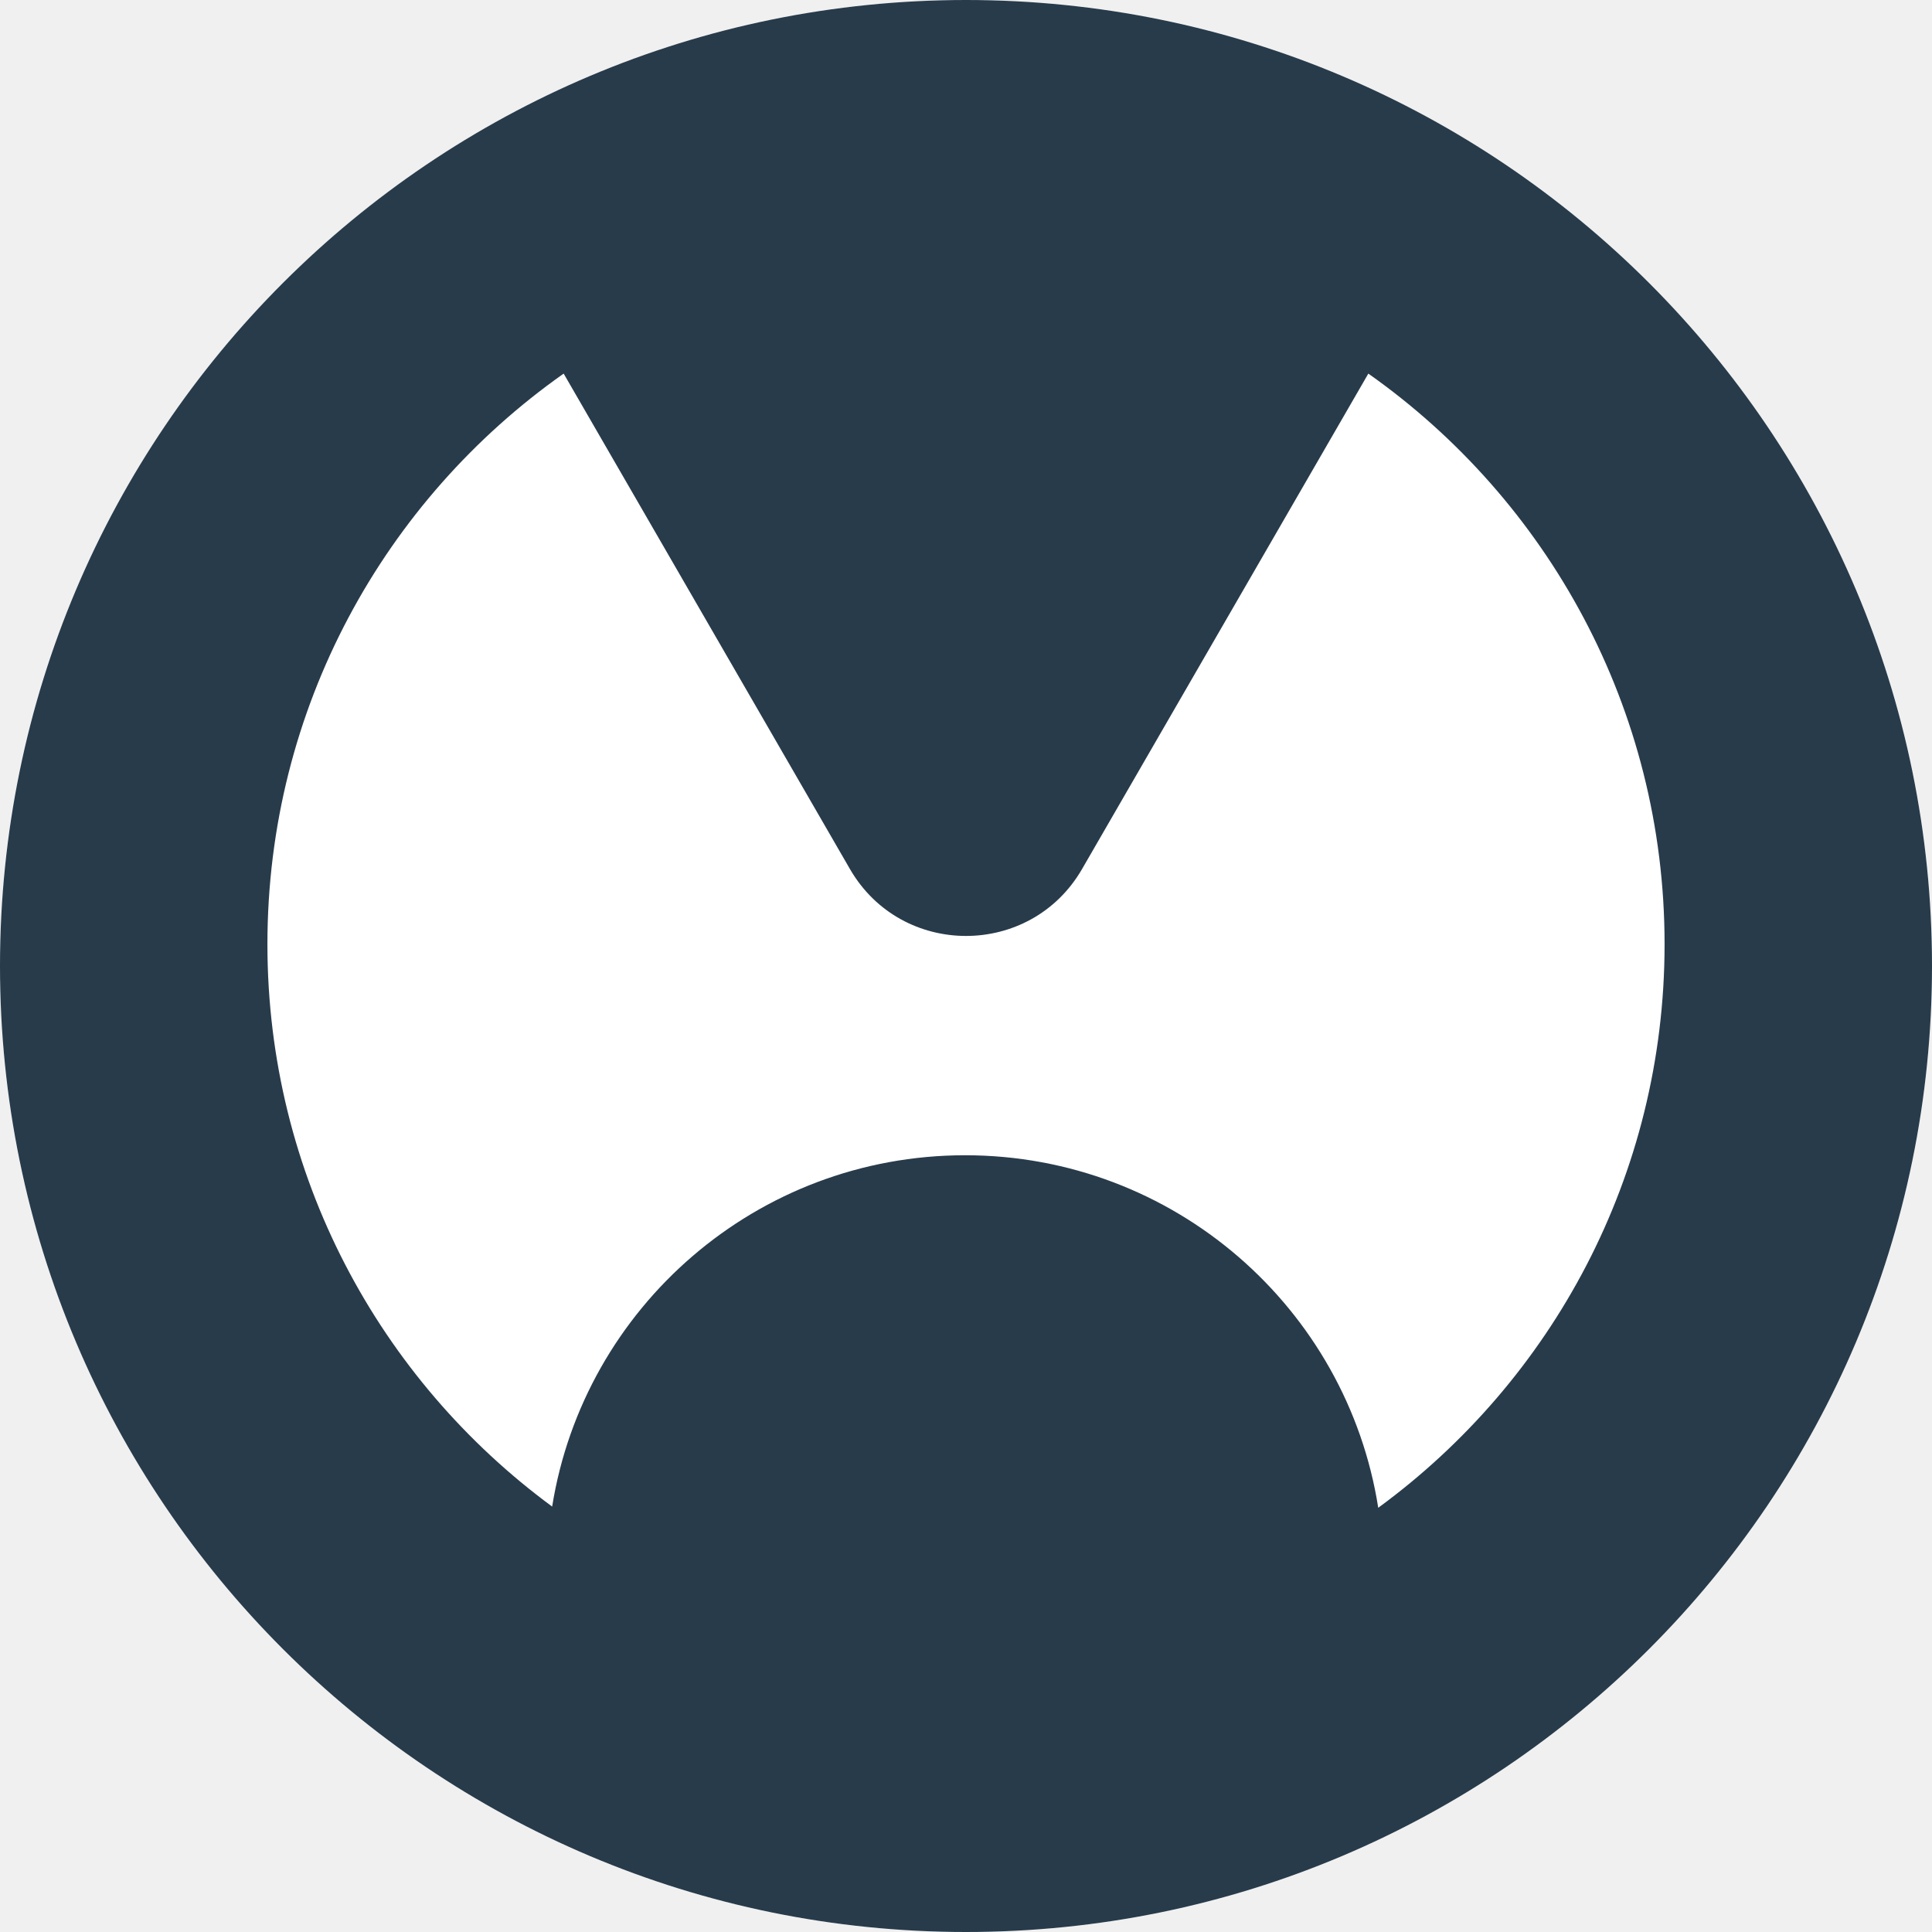
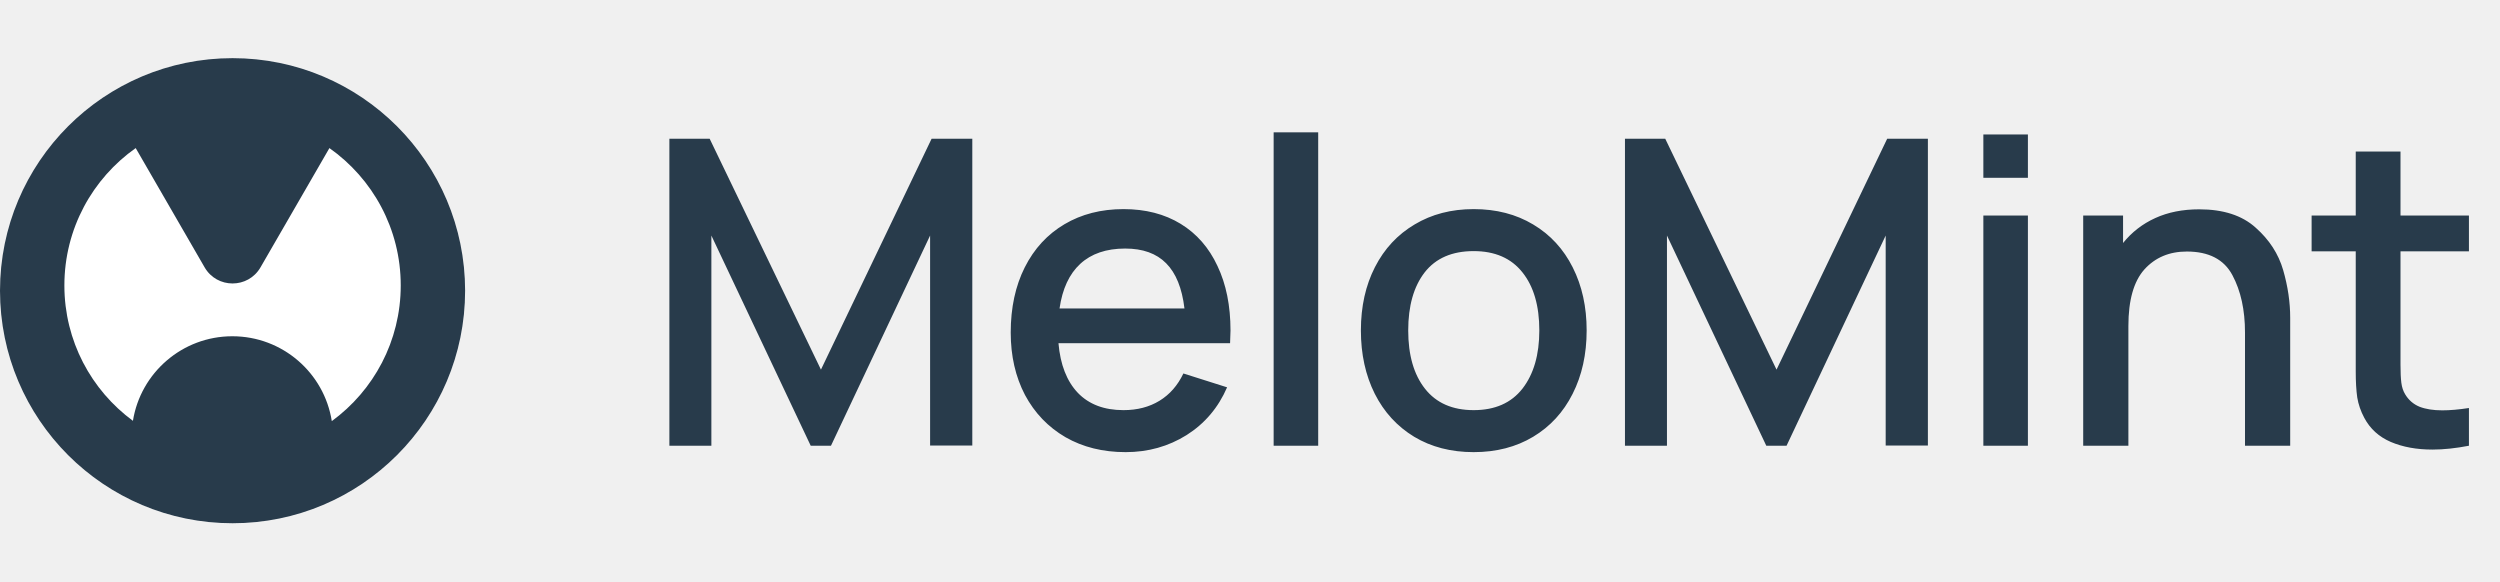
- <svg xmlns="http://www.w3.org/2000/svg" width="24" height="24" viewBox="0 0 24 24" fill="none">
-   <g id="Logo">
-     <circle id="Ellipse 1" cx="12" cy="12" r="12" fill="white" />
-     <circle id="Ellipse 2" cx="12" cy="12" r="10.896" stroke="#283B4B" stroke-width="2.208" />
-     <path id="Union" fill-rule="evenodd" clip-rule="evenodd" d="M17.97 2.96L17.979 2.945C16.264 1.812 14.209 1.152 12 1.152C9.791 1.152 7.736 1.812 6.021 2.945L6.03 2.96C3.091 4.899 1.152 8.228 1.152 12.011C1.152 17.996 6.009 22.848 12 22.848C17.991 22.848 22.848 17.996 22.848 12.011C22.848 8.228 20.909 4.899 17.97 2.96ZM7.002 4.641L10.558 10.795C11.199 11.904 12.801 11.904 13.442 10.795L16.998 4.641C19.224 6.211 20.678 8.8 20.678 11.729C20.678 14.604 19.278 17.152 17.121 18.73C16.731 16.249 14.582 14.351 11.989 14.351C9.401 14.351 7.255 16.241 6.859 18.715C4.713 17.136 3.322 14.595 3.322 11.729C3.322 8.8 4.775 6.211 7.002 4.641Z" fill="#283B4B" />
-   </g>
+ <svg xmlns="http://www.w3.org/2000/svg" width="129" height="30" viewBox="0 0 129 30" fill="none">
+   <circle cx="12" cy="15" r="12" fill="white" />
+   <circle cx="12" cy="15" r="10.896" stroke="#283B4B" stroke-width="2.208" />
+   <path fill-rule="evenodd" clip-rule="evenodd" d="M17.97 5.96L17.979 5.945C16.264 4.812 14.209 4.152 12 4.152C9.791 4.152 7.736 4.812 6.021 5.945L6.03 5.96C3.091 7.899 1.152 11.229 1.152 15.011C1.152 20.996 6.009 25.848 12 25.848C17.991 25.848 22.848 20.996 22.848 15.011C22.848 11.229 20.909 7.899 17.97 5.96ZM7.002 7.641L10.558 13.795C11.199 14.904 12.801 14.904 13.442 13.795L16.998 7.641C19.224 9.211 20.678 11.8 20.678 14.729C20.678 17.604 19.278 20.152 17.121 21.73C16.731 19.249 14.582 17.351 11.989 17.351C9.401 17.351 7.255 19.241 6.859 21.715C4.713 20.136 3.322 17.595 3.322 14.729C3.322 11.8 4.775 9.211 7.002 7.641Z" fill="#283B4B" />
+   <path d="M36.707 23H34.54V7.16H36.619L42.361 19.073L48.07 7.16H50.171V22.989H47.993V12.154L42.878 23H41.833L36.707 12.154V23ZM54.617 17.709C54.712 18.816 55.046 19.671 55.618 20.272C56.19 20.866 56.975 21.163 57.972 21.163C58.683 21.163 59.303 21.002 59.831 20.679C60.359 20.356 60.77 19.887 61.063 19.271L63.318 19.986C62.863 21.035 62.167 21.856 61.228 22.45C60.289 23.037 59.241 23.33 58.082 23.33C56.909 23.33 55.875 23.073 54.98 22.56C54.085 22.039 53.389 21.313 52.89 20.382C52.399 19.443 52.153 18.369 52.153 17.159C52.153 15.876 52.395 14.754 52.879 13.793C53.363 12.832 54.045 12.092 54.925 11.571C55.805 11.05 56.821 10.79 57.972 10.79C59.109 10.79 60.091 11.043 60.92 11.549C61.749 12.055 62.383 12.781 62.823 13.727C63.27 14.666 63.494 15.777 63.494 17.06C63.494 17.199 63.487 17.416 63.472 17.709H54.617ZM58.06 12.825C57.085 12.825 56.311 13.089 55.739 13.617C55.174 14.138 54.819 14.904 54.672 15.916H61.118C60.993 14.867 60.678 14.09 60.172 13.584C59.673 13.078 58.969 12.825 58.06 12.825ZM68.019 23H65.72V6.83H68.019V23ZM76.041 23.33C74.875 23.33 73.852 23.066 72.972 22.538C72.092 22.003 71.414 21.262 70.937 20.316C70.46 19.363 70.222 18.274 70.222 17.049C70.222 15.817 70.464 14.728 70.948 13.782C71.432 12.836 72.114 12.103 72.994 11.582C73.874 11.054 74.89 10.79 76.041 10.79C77.207 10.79 78.23 11.054 79.11 11.582C79.997 12.11 80.679 12.851 81.156 13.804C81.633 14.75 81.871 15.832 81.871 17.049C81.871 18.281 81.629 19.374 81.145 20.327C80.668 21.273 79.99 22.01 79.11 22.538C78.23 23.066 77.207 23.33 76.041 23.33ZM76.041 21.163C77.141 21.163 77.981 20.793 78.56 20.052C79.139 19.304 79.429 18.303 79.429 17.049C79.429 15.78 79.139 14.783 78.56 14.057C77.981 13.324 77.141 12.957 76.041 12.957C74.926 12.957 74.083 13.324 73.511 14.057C72.946 14.79 72.664 15.788 72.664 17.049C72.664 18.325 72.954 19.33 73.533 20.063C74.112 20.796 74.948 21.163 76.041 21.163ZM86.015 23H83.848V7.16H85.927L91.669 19.073L97.378 7.16H99.479V22.989H97.301V12.154L92.186 23H91.141L86.015 12.154V23ZM104.64 9.173H102.341V6.94H104.64V9.173ZM104.64 23H102.341V11.12H104.64V23ZM113.477 10.801C114.723 10.801 115.695 11.116 116.392 11.747C117.096 12.37 117.569 13.1 117.811 13.936C118.053 14.772 118.174 15.593 118.174 16.4V23H115.842V17.159C115.842 15.993 115.625 15.007 115.193 14.2C114.76 13.386 113.975 12.979 112.839 12.979C111.937 12.979 111.207 13.287 110.65 13.903C110.1 14.519 109.825 15.491 109.825 16.818V23H107.493V11.12H109.55V12.539C109.997 11.982 110.551 11.553 111.211 11.252C111.871 10.951 112.626 10.801 113.477 10.801ZM123.866 12.968V18.215V18.842C123.866 19.216 123.88 19.52 123.91 19.755C123.939 19.982 124.005 20.18 124.108 20.349C124.284 20.642 124.529 20.855 124.845 20.987C125.167 21.112 125.56 21.174 126.022 21.174C126.418 21.174 126.876 21.134 127.397 21.053V23C126.715 23.132 126.088 23.198 125.516 23.198C124.694 23.198 123.976 23.066 123.36 22.802C122.751 22.538 122.296 22.124 121.996 21.559C121.812 21.214 121.691 20.862 121.633 20.503C121.581 20.136 121.556 19.693 121.556 19.172V18.325V12.968H119.279V11.12H121.556V7.82H123.866V11.12H127.397V12.968H123.866Z" fill="#283B4B" />
</svg>
